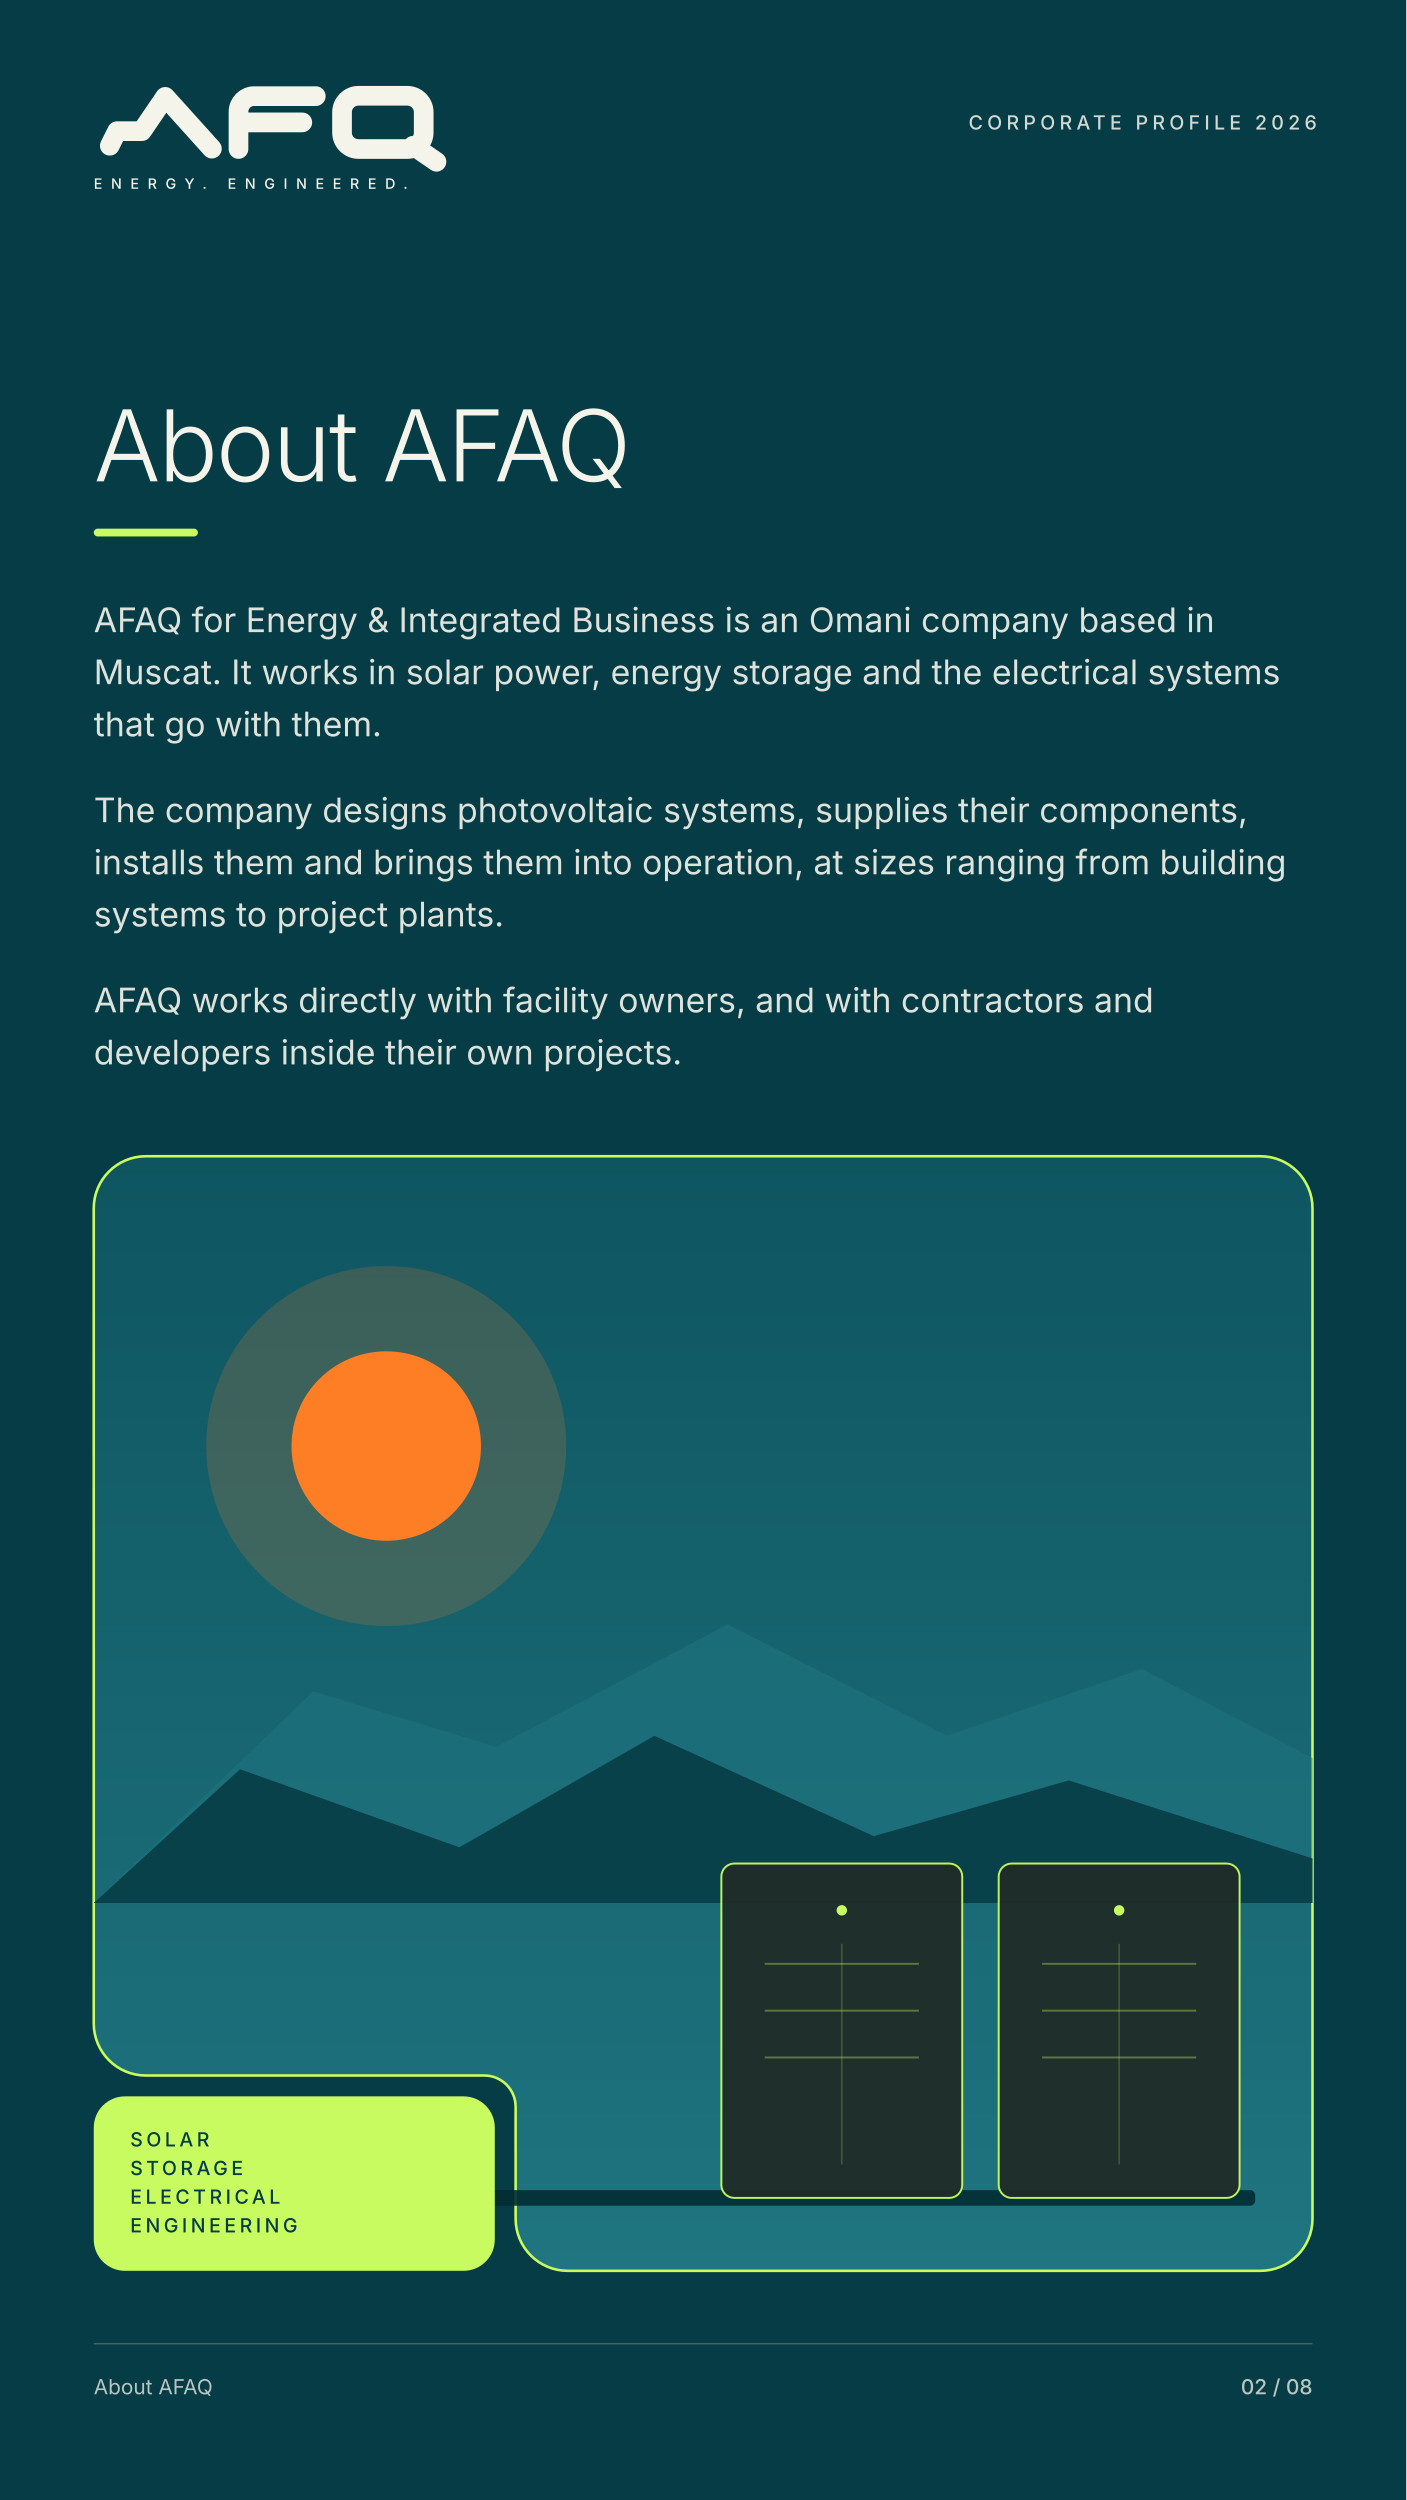
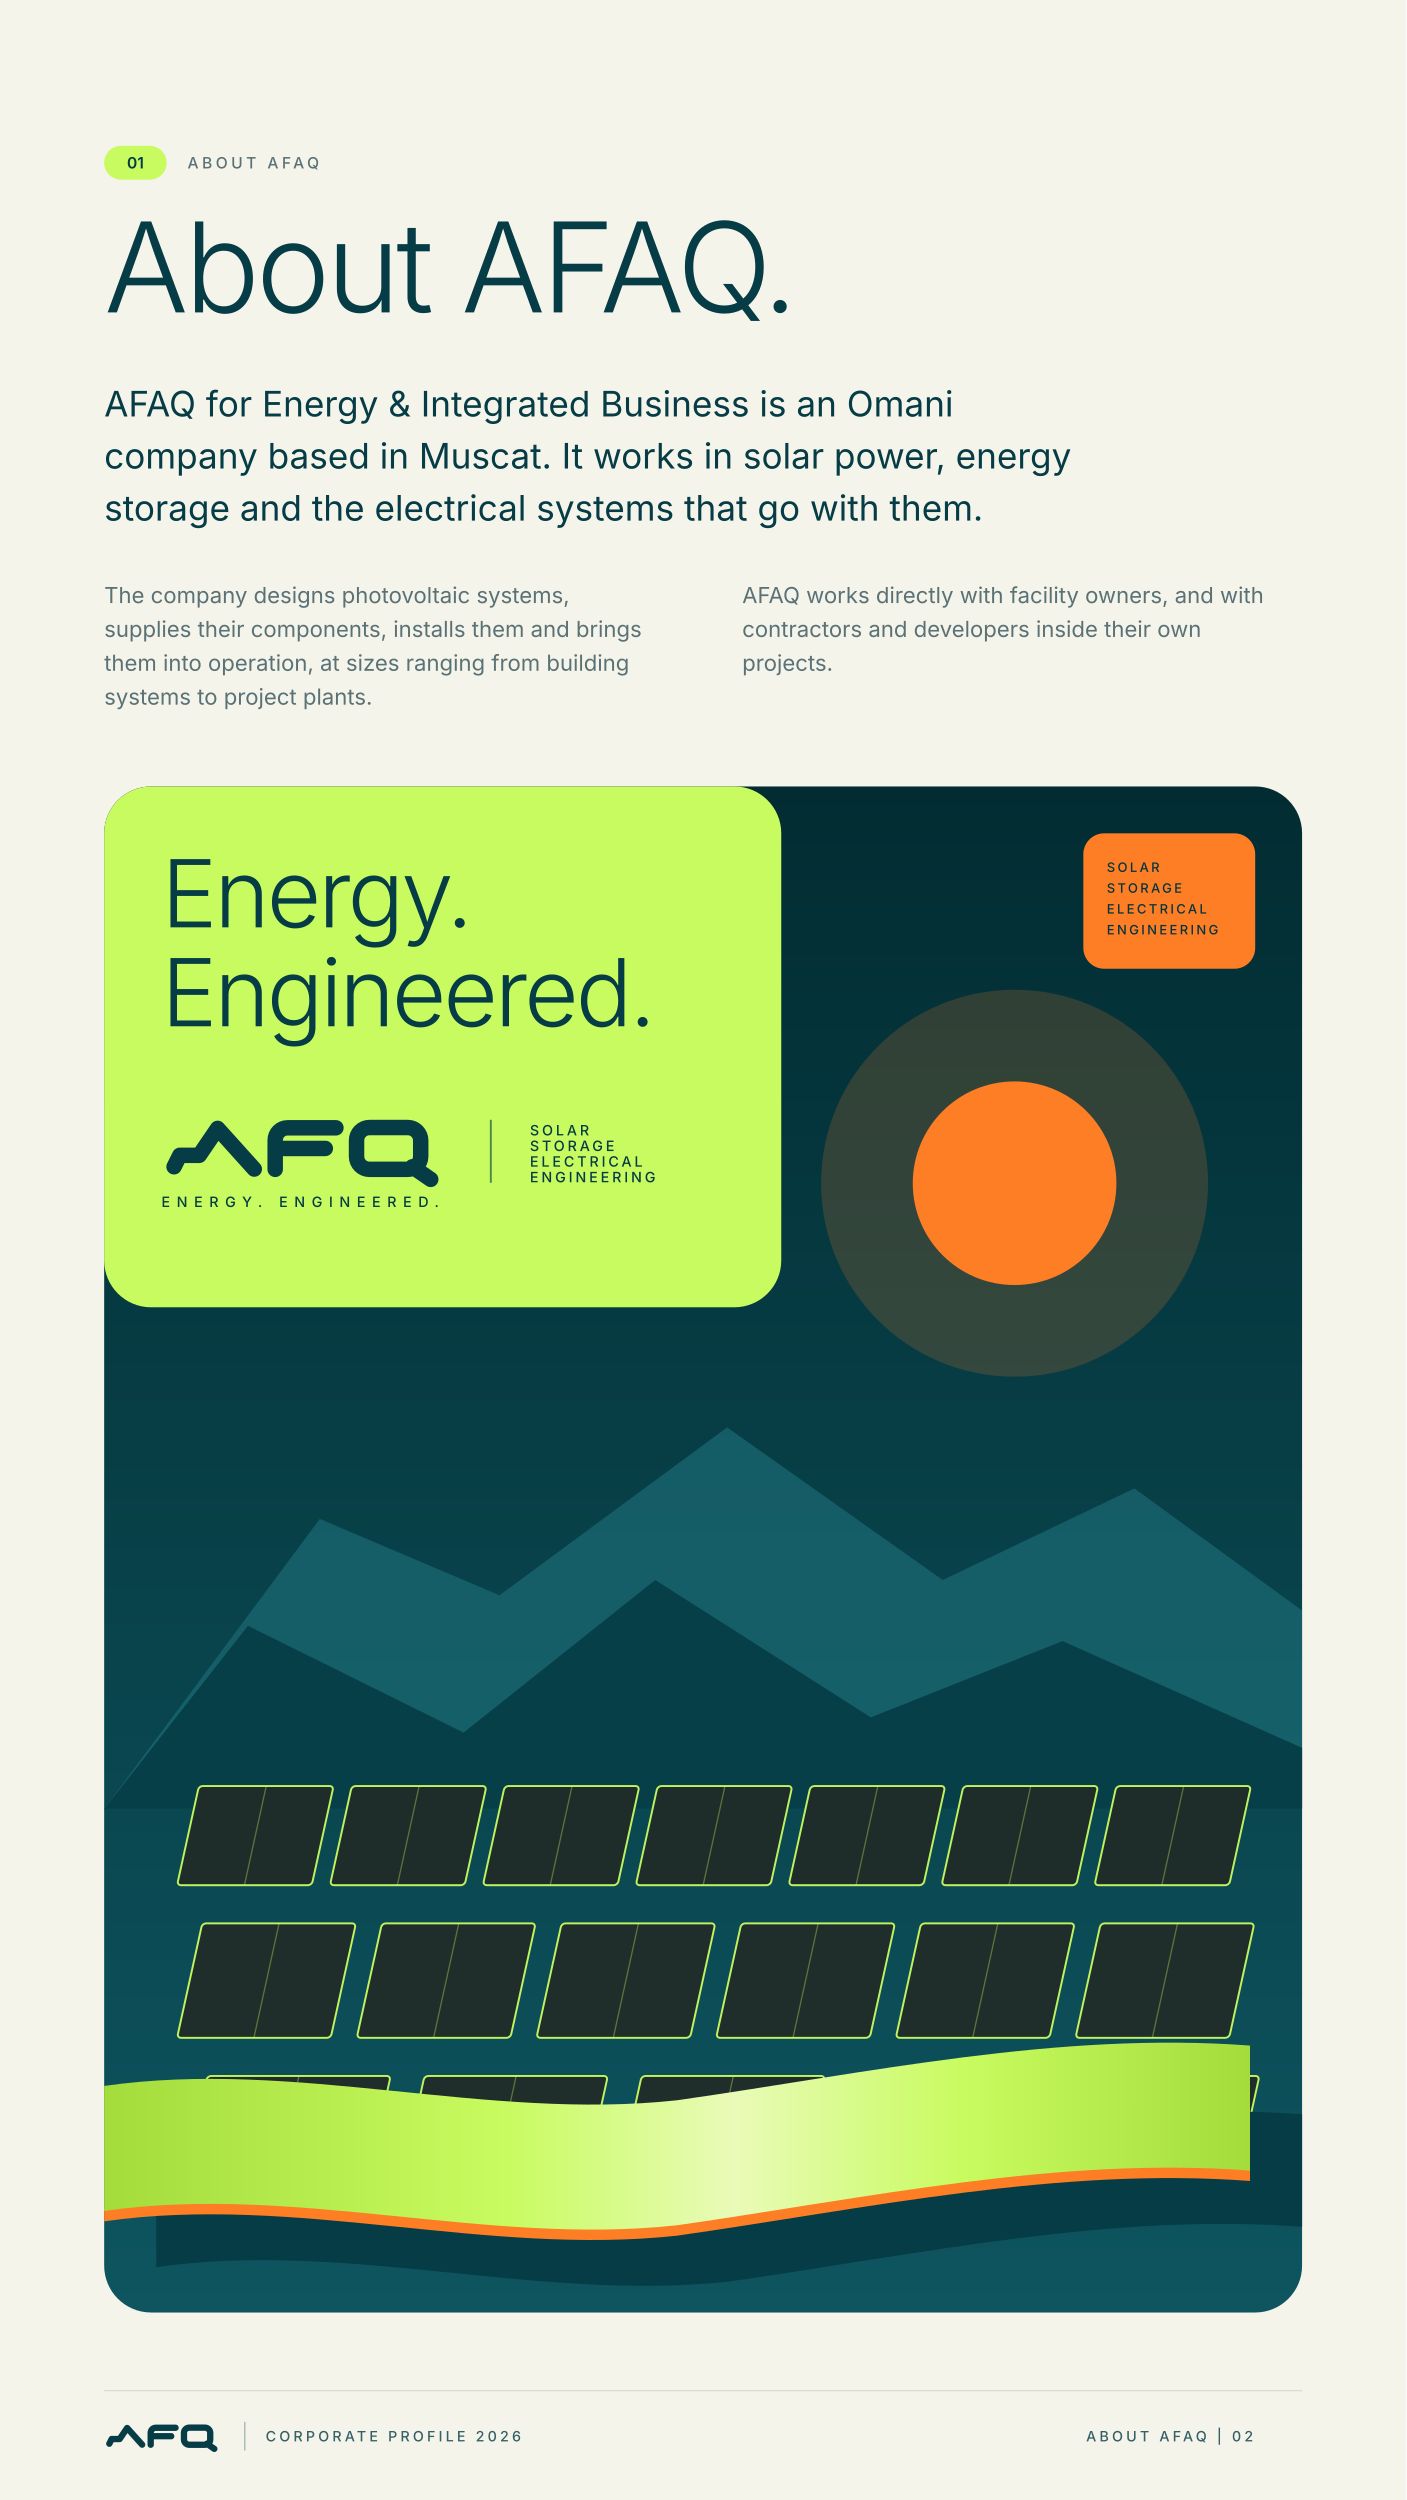
<svg xmlns="http://www.w3.org/2000/svg" width="1080" height="1920" viewBox="0 0 1080 1920">
  <defs>
-     <linearGradient id="grad-1" gradientUnits="userSpaceOnUse" x1="0" y1="888" x2="0" y2="1744">
-       <stop offset="0" stop-color="#0E5560" stop-opacity="1" />
-       <stop offset="1" stop-color="#1F7580" stop-opacity="1" />
+     <linearGradient id="grad-1" gradientUnits="userSpaceOnUse" x1="0" y1="604" x2="0" y2="1776">
+       <stop offset="0" stop-color="#022C32" stop-opacity="1" />
+       <stop offset="1" stop-color="#0E5560" stop-opacity="1" />
+     </linearGradient>
+     <linearGradient id="grad-2" gradientUnits="userSpaceOnUse" x1="80" y1="0" x2="960" y2="0">
+       <stop offset="0" stop-color="#A4DC3C" stop-opacity="1" />
+       <stop offset="0.35" stop-color="#C8FB5F" stop-opacity="1" />
+       <stop offset="0.55" stop-color="#E9FBB8" stop-opacity="1" />
+       <stop offset="0.75" stop-color="#C8FB5F" stop-opacity="1" />
+       <stop offset="1" stop-color="#A4DC3C" stop-opacity="1" />
    </linearGradient>
  </defs>
-   <rect id="Background" x="0" y="0" width="1080" height="1920" fill="#053C45" />
-   <g id="Header">
-     <g id="Logo-Lockup">
-       <g id="Wordmark-AFQ">
-         <path id="Letter-A" d="M 84.32 111.92 L 89.92 100.72 L 108.96 100.72 L 126.88 74.4 L 162.72 114.16" fill="none" stroke="#F5F4EB" stroke-width="15.12" stroke-linecap="round" stroke-linejoin="round" />
-         <path id="Letter-F" d="M 183.16 114.44 L 183.16 85.88 C 183.16 79.22 188.54 73.84 195.2 73.84 L 242.52 73.84 M 183.16 94 L 232.16 94" fill="none" stroke="#F5F4EB" stroke-width="15.12" stroke-linecap="round" stroke-linejoin="round" />
-         <path id="Letter-Q" d="M 262.68 86.16 C 262.68 79.2 268.32 73.56 275.28 73.56 L 312.8 73.56 C 319.76 73.56 325.4 79.2 325.4 86.16 L 325.4 101.84 C 325.4 108.8 319.76 114.44 312.8 114.44 L 275.28 114.44 C 268.32 114.44 262.68 108.8 262.68 101.84 Z M 317.28 111.92 L 335.2 124.24" fill="none" stroke="#F5F4EB" stroke-width="15.12" stroke-linecap="round" stroke-linejoin="round" />
-       </g>
-       <text id="Tagline" x="72" y="145" font-family="Inter" font-size="11" font-weight="500" fill="#F5F4EB" letter-spacing="6.6">ENERGY. ENGINEERED.</text>
-     </g>
-     <text id="Eyebrow" x="1011.3" y="99.46" font-family="Inter" font-size="15" font-weight="500" fill="#F5F4EB" letter-spacing="3.3" text-anchor="end" opacity="0.85">CORPORATE PROFILE 2026</text>
+   <rect id="Background" x="0" y="0" width="1080" height="1920" fill="#F5F4EB" />
+   <g id="Eyebrow">
+     <rect id="Eyebrow-Pill" x="80" y="112" width="48" height="26" rx="13" fill="#C8FB5F" />
+     <text id="Eyebrow-Number" x="104" y="129.37" font-family="Inter" font-size="12" font-weight="600" fill="#053C45" text-anchor="middle">01</text>
+     <text id="Eyebrow-Label" x="144" y="129.37" font-family="Inter" font-size="12" font-weight="500" fill="#5A7175" letter-spacing="2.64">ABOUT AFAQ</text>
  </g>
-   <text id="Title" x="72" y="369.65" font-family="Inter" font-size="76" font-weight="300" fill="#F5F4EB" letter-spacing="-1.52">About AFAQ</text>
-   <rect id="Accent-Rule" x="72" y="406" width="80" height="6" rx="3" fill="#C8FB5F" />
+   <text id="Title" x="80" y="239.92" font-family="Inter" font-size="96" font-weight="300" fill="#053C45" letter-spacing="-2.88">About AFAQ.</text>
  <g id="Body-1">
-     <text id="Body-1-line" x="72" y="485.46" font-family="Inter" font-size="26" font-weight="400" fill="#F5F4EB" opacity="0.9">AFAQ for Energy &amp; Integrated Business is an Omani company based in</text>
-     <text id="Body-1-line-2" x="72" y="525.46" font-family="Inter" font-size="26" font-weight="400" fill="#F5F4EB" opacity="0.9">Muscat. It works in solar power, energy storage and the electrical systems</text>
-     <text id="Body-1-line-3" x="72" y="565.46" font-family="Inter" font-size="26" font-weight="400" fill="#F5F4EB" opacity="0.9">that go with them.</text>
+     <text id="Body-1-line" x="80" y="319.82" font-family="Inter" font-size="27" font-weight="400" fill="#053C45">AFAQ for Energy &amp; Integrated Business is an Omani</text>
+     <text id="Body-1-line-2" x="80" y="359.82" font-family="Inter" font-size="27" font-weight="400" fill="#053C45">company based in Muscat. It works in solar power, energy</text>
+     <text id="Body-1-line-3" x="80" y="399.82" font-family="Inter" font-size="27" font-weight="400" fill="#053C45">storage and the electrical systems that go with them.</text>
  </g>
  <g id="Body-2">
-     <text id="Body-2-line" x="72" y="631.46" font-family="Inter" font-size="26" font-weight="400" fill="#F5F4EB" opacity="0.9">The company designs photovoltaic systems, supplies their components,</text>
-     <text id="Body-2-line-2" x="72" y="671.46" font-family="Inter" font-size="26" font-weight="400" fill="#F5F4EB" opacity="0.9">installs them and brings them into operation, at sizes ranging from building</text>
-     <text id="Body-2-line-3" x="72" y="711.46" font-family="Inter" font-size="26" font-weight="400" fill="#F5F4EB" opacity="0.9">systems to project plants.</text>
+     <text id="Body-2-line" x="80" y="463.18" font-family="Inter" font-size="17" font-weight="400" fill="#5A7175">The company designs photovoltaic systems,</text>
+     <text id="Body-2-line-2" x="80" y="489.18" font-family="Inter" font-size="17" font-weight="400" fill="#5A7175">supplies their components, installs them and brings</text>
+     <text id="Body-2-line-3" x="80" y="515.18" font-family="Inter" font-size="17" font-weight="400" fill="#5A7175">them into operation, at sizes ranging from building</text>
+     <text id="Body-2-line-4" x="80" y="541.18" font-family="Inter" font-size="17" font-weight="400" fill="#5A7175">systems to project plants.</text>
  </g>
  <g id="Body-3">
-     <text id="Body-3-line" x="72" y="777.46" font-family="Inter" font-size="26" font-weight="400" fill="#F5F4EB" opacity="0.9">AFAQ works directly with facility owners, and with contractors and</text>
-     <text id="Body-3-line-2" x="72" y="817.46" font-family="Inter" font-size="26" font-weight="400" fill="#F5F4EB" opacity="0.9">developers inside their own projects.</text>
+     <text id="Body-3-line" x="570" y="463.18" font-family="Inter" font-size="17" font-weight="400" fill="#5A7175">AFAQ works directly with facility owners, and with</text>
+     <text id="Body-3-line-2" x="570" y="489.18" font-family="Inter" font-size="17" font-weight="400" fill="#5A7175">contractors and developers inside their own</text>
+     <text id="Body-3-line-3" x="570" y="515.18" font-family="Inter" font-size="17" font-weight="400" fill="#5A7175">projects.</text>
  </g>
-   <g id="Photo-Site">
-     <path id="Photo-Site__set-image-fill" d="M 72 928 C 72 905.91 89.91 888 112 888 L 968 888 C 990.09 888 1008 905.91 1008 928 L 1008 1704 C 1008 1726.09 990.09 1744 968 1744 L 436 1744 C 413.91 1744 396 1726.09 396 1704 L 396 1618 C 396 1604.75 385.25 1594 372 1594 L 112 1594 C 89.91 1594 72 1576.09 72 1554 Z" fill="url(#grad-1)" stroke="#C8FB5F" stroke-width="2" stroke-linecap="butt" stroke-linejoin="round" />
+   <g id="Photo-Array">
+     <path id="Photo-Array__set-image-fill" d="M 80 640 C 80 620.12 96.12 604 116 604 L 964 604 C 983.88 604 1000 620.12 1000 640 L 1000 1740 C 1000 1759.88 983.88 1776 964 1776 L 116 1776 C 96.12 1776 80 1759.88 80 1740 Z" fill="url(#grad-1)" />
    <g id="Placeholder-Art--delete-after-placing-photo">
-       <circle id="Sun-Glow" cx="296.64" cy="1110.56" r="138.24" fill="#FD7E25" opacity="0.18" />
-       <circle id="Sun" cx="296.64" cy="1110.56" r="72.76" fill="#FD7E25" />
-       <path id="Mountains-Far" d="M 72 1461.52 L 240.48 1298.88 L 380.88 1341.68 L 558.72 1247.52 L 727.2 1333.12 L 876.96 1281.76 L 1008 1350.24 L 1008 1461.52 Z" fill="#1F7580" opacity="0.55" />
-       <path id="Mountains-Near" d="M 72 1461.52 L 184.32 1358.8 L 352.8 1418.72 L 502.56 1333.12 L 671.04 1410.16 L 820.8 1367.36 L 1008 1427.28 L 1008 1461.52 Z" fill="#053C45" opacity="0.9" />
-       <g id="Battery-Cabinets">
-         <rect id="Plinth" x="116" y="1682" width="848" height="12" rx="4" fill="#022C32" opacity="0.9" />
-         <path id="Cabinet-3" d="M 554 1441.2 C 554 1435.68 558.48 1431.2 564 1431.2 L 729 1431.2 C 734.52 1431.2 739 1435.68 739 1441.2 L 739 1678 C 739 1683.52 734.52 1688 729 1688 L 564 1688 C 558.48 1688 554 1683.52 554 1678 Z" fill="#202C28" stroke="#C8FB5F" stroke-width="1.5" stroke-linecap="round" stroke-linejoin="round" opacity="0.95" />
-         <path id="Cabinet-3-vent-1" d="M 587.3 1508.24 L 705.7 1508.24" fill="none" stroke="#C8FB5F" stroke-width="1.5" stroke-linecap="butt" stroke-linejoin="round" opacity="0.35" />
-         <path id="Cabinet-3-vent-2" d="M 587.3 1544.19 L 705.7 1544.19" fill="none" stroke="#C8FB5F" stroke-width="1.5" stroke-linecap="butt" stroke-linejoin="round" opacity="0.35" />
-         <path id="Cabinet-3-vent-3" d="M 587.3 1580.14 L 705.7 1580.14" fill="none" stroke="#C8FB5F" stroke-width="1.5" stroke-linecap="butt" stroke-linejoin="round" opacity="0.35" />
-         <circle id="Cabinet-3-led" cx="646.5" cy="1467.15" r="4" fill="#C8FB5F" />
-         <path id="Cabinet-3-door" d="M 646.5 1492.83 L 646.5 1662.32" fill="none" stroke="#C8FB5F" stroke-width="1" stroke-linecap="butt" stroke-linejoin="round" opacity="0.25" />
-         <path id="Cabinet-4" d="M 767 1441.2 C 767 1435.68 771.48 1431.2 777 1431.2 L 942 1431.2 C 947.52 1431.2 952 1435.68 952 1441.2 L 952 1678 C 952 1683.52 947.52 1688 942 1688 L 777 1688 C 771.48 1688 767 1683.52 767 1678 Z" fill="#202C28" stroke="#C8FB5F" stroke-width="1.5" stroke-linecap="round" stroke-linejoin="round" opacity="0.95" />
-         <path id="Cabinet-4-vent-1" d="M 800.3 1508.24 L 918.7 1508.24" fill="none" stroke="#C8FB5F" stroke-width="1.5" stroke-linecap="butt" stroke-linejoin="round" opacity="0.35" />
-         <path id="Cabinet-4-vent-2" d="M 800.3 1544.19 L 918.7 1544.19" fill="none" stroke="#C8FB5F" stroke-width="1.5" stroke-linecap="butt" stroke-linejoin="round" opacity="0.35" />
-         <path id="Cabinet-4-vent-3" d="M 800.3 1580.14 L 918.7 1580.14" fill="none" stroke="#C8FB5F" stroke-width="1.5" stroke-linecap="butt" stroke-linejoin="round" opacity="0.35" />
-         <circle id="Cabinet-4-led" cx="859.5" cy="1467.15" r="4" fill="#C8FB5F" />
-         <path id="Cabinet-4-door" d="M 859.5 1492.83 L 859.5 1662.32" fill="none" stroke="#C8FB5F" stroke-width="1" stroke-linecap="butt" stroke-linejoin="round" opacity="0.25" />
+       <circle id="Sun-Glow" cx="779.2" cy="908.72" r="148.58" fill="#FD7E25" opacity="0.18" />
+       <circle id="Sun" cx="779.2" cy="908.72" r="78.2" fill="#FD7E25" />
+       <path id="Mountains-Far" d="M 80 1389.24 L 245.6 1166.56 L 383.6 1225.16 L 558.4 1096.24 L 724 1213.44 L 871.2 1143.12 L 1000 1236.88 L 1000 1389.24 Z" fill="#1F7580" opacity="0.55" />
+       <path id="Mountains-Near" d="M 80 1389.24 L 190.4 1248.6 L 356 1330.64 L 503.2 1213.44 L 668.8 1318.92 L 816 1260.32 L 1000 1342.36 L 1000 1389.24 Z" fill="#053C45" opacity="0.9" />
+       <g id="Solar-Array">
+         <path id="Panel-1-1" d="M 152.12 1374.59 C 152.47 1372.97 154.1 1371.66 155.76 1371.66 L 253.19 1371.66 C 254.85 1371.66 255.9 1372.97 255.54 1374.59 L 240.07 1444.91 C 239.72 1446.53 238.09 1447.84 236.43 1447.84 L 139 1447.84 C 137.34 1447.84 136.29 1446.53 136.64 1444.91 Z" fill="#202C28" stroke="#C8FB5F" stroke-width="1.5" stroke-linecap="round" stroke-linejoin="round" opacity="0.95" />
+         <path id="Panel-1-1-line" d="M 204.47 1371.66 L 187.71 1447.84" fill="none" stroke="#C8FB5F" stroke-width="1" stroke-linecap="butt" stroke-linejoin="round" opacity="0.35" />
+         <path id="Panel-1-2" d="M 269.54 1374.59 C 269.9 1372.97 271.53 1371.66 273.19 1371.66 L 370.62 1371.66 C 372.27 1371.66 373.33 1372.97 372.97 1374.59 L 357.5 1444.91 C 357.15 1446.53 355.51 1447.84 353.86 1447.84 L 256.43 1447.84 C 254.77 1447.84 253.72 1446.53 254.07 1444.91 Z" fill="#202C28" stroke="#C8FB5F" stroke-width="1.5" stroke-linecap="round" stroke-linejoin="round" opacity="0.95" />
+         <path id="Panel-1-2-line" d="M 321.9 1371.66 L 305.14 1447.84" fill="none" stroke="#C8FB5F" stroke-width="1" stroke-linecap="butt" stroke-linejoin="round" opacity="0.35" />
+         <path id="Panel-1-3" d="M 386.97 1374.59 C 387.33 1372.97 388.96 1371.66 390.62 1371.66 L 488.05 1371.66 C 489.7 1371.66 490.76 1372.97 490.4 1374.59 L 474.93 1444.91 C 474.57 1446.53 472.94 1447.84 471.29 1447.84 L 373.86 1447.84 C 372.2 1447.84 371.15 1446.53 371.5 1444.91 Z" fill="#202C28" stroke="#C8FB5F" stroke-width="1.5" stroke-linecap="round" stroke-linejoin="round" opacity="0.95" />
+         <path id="Panel-1-3-line" d="M 439.33 1371.66 L 422.57 1447.84" fill="none" stroke="#C8FB5F" stroke-width="1" stroke-linecap="butt" stroke-linejoin="round" opacity="0.35" />
+         <path id="Panel-1-4" d="M 504.4 1374.59 C 504.76 1372.97 506.39 1371.66 508.05 1371.66 L 605.47 1371.66 C 607.13 1371.66 608.19 1372.97 607.83 1374.59 L 592.36 1444.91 C 592 1446.53 590.37 1447.84 588.71 1447.84 L 491.29 1447.84 C 489.63 1447.84 488.57 1446.53 488.93 1444.91 Z" fill="#202C28" stroke="#C8FB5F" stroke-width="1.5" stroke-linecap="round" stroke-linejoin="round" opacity="0.95" />
+         <path id="Panel-1-4-line" d="M 556.76 1371.66 L 540 1447.84" fill="none" stroke="#C8FB5F" stroke-width="1" stroke-linecap="butt" stroke-linejoin="round" opacity="0.35" />
+         <path id="Panel-1-5" d="M 621.83 1374.59 C 622.19 1372.97 623.82 1371.66 625.47 1371.66 L 722.9 1371.66 C 724.56 1371.66 725.61 1372.97 725.26 1374.59 L 709.79 1444.91 C 709.43 1446.53 707.8 1447.84 706.14 1447.84 L 608.71 1447.84 C 607.06 1447.84 606 1446.53 606.36 1444.91 Z" fill="#202C28" stroke="#C8FB5F" stroke-width="1.5" stroke-linecap="round" stroke-linejoin="round" opacity="0.95" />
+         <path id="Panel-1-5-line" d="M 674.19 1371.66 L 657.43 1447.84" fill="none" stroke="#C8FB5F" stroke-width="1" stroke-linecap="butt" stroke-linejoin="round" opacity="0.35" />
+         <path id="Panel-1-6" d="M 739.26 1374.59 C 739.61 1372.97 741.25 1371.66 742.9 1371.66 L 840.33 1371.66 C 841.99 1371.66 843.04 1372.97 842.69 1374.59 L 827.22 1444.91 C 826.86 1446.53 825.23 1447.84 823.57 1447.84 L 726.14 1447.84 C 724.49 1447.84 723.43 1446.53 723.79 1444.91 Z" fill="#202C28" stroke="#C8FB5F" stroke-width="1.5" stroke-linecap="round" stroke-linejoin="round" opacity="0.95" />
+         <path id="Panel-1-6-line" d="M 791.62 1371.66 L 774.86 1447.84" fill="none" stroke="#C8FB5F" stroke-width="1" stroke-linecap="butt" stroke-linejoin="round" opacity="0.35" />
+         <path id="Panel-1-7" d="M 856.69 1374.59 C 857.04 1372.97 858.67 1371.66 860.33 1371.66 L 957.76 1371.66 C 959.42 1371.66 960.47 1372.97 960.12 1374.59 L 944.64 1444.91 C 944.29 1446.53 942.66 1447.84 941 1447.84 L 843.57 1447.84 C 841.91 1447.84 840.86 1446.53 841.22 1444.91 Z" fill="#202C28" stroke="#C8FB5F" stroke-width="1.5" stroke-linecap="round" stroke-linejoin="round" opacity="0.95" />
+         <path id="Panel-1-7-line" d="M 909.05 1371.66 L 892.29 1447.84" fill="none" stroke="#C8FB5F" stroke-width="1" stroke-linecap="butt" stroke-linejoin="round" opacity="0.35" />
+         <path id="Panel-2-1" d="M 154.69 1480.07 C 155.05 1478.45 156.68 1477.14 158.34 1477.14 L 270.34 1477.14 C 271.99 1477.14 273.05 1478.45 272.69 1480.07 L 254.64 1562.11 C 254.29 1563.73 252.66 1565.04 251 1565.04 L 139 1565.04 C 137.34 1565.04 136.29 1563.73 136.64 1562.11 Z" fill="#202C28" stroke="#C8FB5F" stroke-width="1.5" stroke-linecap="round" stroke-linejoin="round" opacity="0.95" />
+         <path id="Panel-2-1-line" d="M 214.34 1477.14 L 195 1565.04" fill="none" stroke="#C8FB5F" stroke-width="1" stroke-linecap="butt" stroke-linejoin="round" opacity="0.35" />
+         <path id="Panel-2-2" d="M 292.69 1480.07 C 293.05 1478.45 294.68 1477.14 296.34 1477.14 L 408.34 1477.14 C 409.99 1477.14 411.05 1478.45 410.69 1480.07 L 392.64 1562.11 C 392.29 1563.73 390.66 1565.04 389 1565.04 L 277 1565.04 C 275.34 1565.04 274.29 1563.73 274.64 1562.11 Z" fill="#202C28" stroke="#C8FB5F" stroke-width="1.5" stroke-linecap="round" stroke-linejoin="round" opacity="0.95" />
+         <path id="Panel-2-2-line" d="M 352.34 1477.14 L 333 1565.04" fill="none" stroke="#C8FB5F" stroke-width="1" stroke-linecap="butt" stroke-linejoin="round" opacity="0.35" />
+         <path id="Panel-2-3" d="M 430.69 1480.07 C 431.05 1478.45 432.68 1477.14 434.34 1477.14 L 546.34 1477.14 C 547.99 1477.14 549.05 1478.45 548.69 1480.07 L 530.64 1562.11 C 530.29 1563.73 528.66 1565.04 527 1565.04 L 415 1565.04 C 413.34 1565.04 412.29 1563.73 412.64 1562.11 Z" fill="#202C28" stroke="#C8FB5F" stroke-width="1.5" stroke-linecap="round" stroke-linejoin="round" opacity="0.95" />
+         <path id="Panel-2-3-line" d="M 490.34 1477.14 L 471 1565.04" fill="none" stroke="#C8FB5F" stroke-width="1" stroke-linecap="butt" stroke-linejoin="round" opacity="0.35" />
+         <path id="Panel-2-4" d="M 568.69 1480.07 C 569.05 1478.45 570.68 1477.14 572.34 1477.14 L 684.34 1477.14 C 685.99 1477.14 687.05 1478.45 686.69 1480.07 L 668.64 1562.11 C 668.29 1563.73 666.66 1565.04 665 1565.04 L 553 1565.04 C 551.34 1565.04 550.29 1563.73 550.64 1562.11 Z" fill="#202C28" stroke="#C8FB5F" stroke-width="1.5" stroke-linecap="round" stroke-linejoin="round" opacity="0.95" />
+         <path id="Panel-2-4-line" d="M 628.34 1477.14 L 609 1565.04" fill="none" stroke="#C8FB5F" stroke-width="1" stroke-linecap="butt" stroke-linejoin="round" opacity="0.35" />
+         <path id="Panel-2-5" d="M 706.69 1480.07 C 707.05 1478.45 708.68 1477.14 710.34 1477.14 L 822.34 1477.14 C 823.99 1477.14 825.05 1478.45 824.69 1480.07 L 806.64 1562.11 C 806.29 1563.73 804.66 1565.04 803 1565.04 L 691 1565.04 C 689.34 1565.04 688.29 1563.73 688.64 1562.11 Z" fill="#202C28" stroke="#C8FB5F" stroke-width="1.5" stroke-linecap="round" stroke-linejoin="round" opacity="0.95" />
+         <path id="Panel-2-5-line" d="M 766.34 1477.14 L 747 1565.04" fill="none" stroke="#C8FB5F" stroke-width="1" stroke-linecap="butt" stroke-linejoin="round" opacity="0.35" />
+         <path id="Panel-2-6" d="M 844.69 1480.07 C 845.05 1478.45 846.68 1477.14 848.34 1477.14 L 960.34 1477.14 C 961.99 1477.14 963.05 1478.45 962.69 1480.07 L 944.64 1562.11 C 944.29 1563.73 942.66 1565.04 941 1565.04 L 829 1565.04 C 827.34 1565.04 826.29 1563.73 826.64 1562.11 Z" fill="#202C28" stroke="#C8FB5F" stroke-width="1.5" stroke-linecap="round" stroke-linejoin="round" opacity="0.95" />
+         <path id="Panel-2-6-line" d="M 904.34 1477.14 L 885 1565.04" fill="none" stroke="#C8FB5F" stroke-width="1" stroke-linecap="butt" stroke-linejoin="round" opacity="0.35" />
+         <path id="Panel-3-1" d="M 158.56 1597.27 C 158.92 1595.65 160.55 1594.34 162.21 1594.34 L 297.01 1594.34 C 298.66 1594.34 299.72 1595.65 299.36 1597.27 L 277.44 1696.89 C 277.09 1698.51 275.46 1699.82 273.8 1699.82 L 139 1699.82 C 137.34 1699.82 136.29 1698.51 136.64 1696.89 Z" fill="#202C28" stroke="#C8FB5F" stroke-width="1.5" stroke-linecap="round" stroke-linejoin="round" opacity="0.95" />
+         <path id="Panel-3-1-line" d="M 229.61 1594.34 L 206.4 1699.82" fill="none" stroke="#C8FB5F" stroke-width="1" stroke-linecap="butt" stroke-linejoin="round" opacity="0.35" />
+         <path id="Panel-3-2" d="M 325.36 1597.27 C 325.72 1595.65 327.35 1594.34 329.01 1594.34 L 463.81 1594.34 C 465.46 1594.34 466.52 1595.65 466.16 1597.27 L 444.24 1696.89 C 443.89 1698.51 442.26 1699.82 440.6 1699.82 L 305.8 1699.82 C 304.14 1699.82 303.09 1698.51 303.44 1696.89 Z" fill="#202C28" stroke="#C8FB5F" stroke-width="1.5" stroke-linecap="round" stroke-linejoin="round" opacity="0.95" />
+         <path id="Panel-3-2-line" d="M 396.41 1594.34 L 373.2 1699.82" fill="none" stroke="#C8FB5F" stroke-width="1" stroke-linecap="butt" stroke-linejoin="round" opacity="0.35" />
+         <path id="Panel-3-3" d="M 492.16 1597.27 C 492.52 1595.65 494.15 1594.34 495.81 1594.34 L 630.61 1594.34 C 632.26 1594.34 633.32 1595.65 632.96 1597.27 L 611.04 1696.89 C 610.69 1698.51 609.06 1699.82 607.4 1699.82 L 472.6 1699.82 C 470.94 1699.82 469.89 1698.51 470.24 1696.89 Z" fill="#202C28" stroke="#C8FB5F" stroke-width="1.5" stroke-linecap="round" stroke-linejoin="round" opacity="0.95" />
+         <path id="Panel-3-3-line" d="M 563.21 1594.34 L 540 1699.82" fill="none" stroke="#C8FB5F" stroke-width="1" stroke-linecap="butt" stroke-linejoin="round" opacity="0.35" />
+         <path id="Panel-3-4" d="M 658.96 1597.27 C 659.32 1595.65 660.95 1594.34 662.61 1594.34 L 797.41 1594.34 C 799.06 1594.34 800.12 1595.65 799.76 1597.27 L 777.84 1696.89 C 777.49 1698.51 775.86 1699.82 774.2 1699.82 L 639.4 1699.82 C 637.74 1699.82 636.69 1698.51 637.04 1696.89 Z" fill="#202C28" stroke="#C8FB5F" stroke-width="1.5" stroke-linecap="round" stroke-linejoin="round" opacity="0.95" />
+         <path id="Panel-3-4-line" d="M 730.01 1594.34 L 706.8 1699.82" fill="none" stroke="#C8FB5F" stroke-width="1" stroke-linecap="butt" stroke-linejoin="round" opacity="0.35" />
+         <path id="Panel-3-5" d="M 825.76 1597.27 C 826.12 1595.65 827.75 1594.34 829.41 1594.34 L 964.21 1594.34 C 965.86 1594.34 966.92 1595.65 966.56 1597.27 L 944.64 1696.89 C 944.29 1698.51 942.66 1699.82 941 1699.82 L 806.2 1699.82 C 804.54 1699.82 803.49 1698.51 803.84 1696.89 Z" fill="#202C28" stroke="#C8FB5F" stroke-width="1.5" stroke-linecap="round" stroke-linejoin="round" opacity="0.95" />
+         <path id="Panel-3-5-line" d="M 896.81 1594.34 L 873.6 1699.82" fill="none" stroke="#C8FB5F" stroke-width="1" stroke-linecap="butt" stroke-linejoin="round" opacity="0.35" />
      </g>
    </g>
  </g>
-   <g id="Services-Tab">
-     <rect id="Services-Tab-Shape" x="72" y="1610" width="308" height="134" rx="24" fill="#C8FB5F" />
-     <g id="Services-Tab-Text">
-       <text id="Services-Tab-Text-line" x="100" y="1648.46" font-family="Inter" font-size="15" font-weight="500" fill="#053C45" letter-spacing="2.7">SOLAR</text>
-       <text id="Services-Tab-Text-line-2" x="100" y="1670.46" font-family="Inter" font-size="15" font-weight="500" fill="#053C45" letter-spacing="2.7">STORAGE</text>
-       <text id="Services-Tab-Text-line-3" x="100" y="1692.46" font-family="Inter" font-size="15" font-weight="500" fill="#053C45" letter-spacing="2.7">ELECTRICAL</text>
-       <text id="Services-Tab-Text-line-4" x="100" y="1714.46" font-family="Inter" font-size="15" font-weight="500" fill="#053C45" letter-spacing="2.7">ENGINEERING</text>
+   <g id="Statement-Panel">
+     <rect id="Statement-Shape" x="80" y="604" width="520" height="400" rx="36" fill="#C8FB5F" />
+     <g id="Statement-Text">
+       <text id="Statement-Text-line" x="124" y="712.19" font-family="Inter" font-size="72" font-weight="300" fill="#053C45" letter-spacing="-2.16">Energy.</text>
+       <text id="Statement-Text-line-2" x="124" y="788.19" font-family="Inter" font-size="72" font-weight="300" fill="#053C45" letter-spacing="-2.16">Engineered.</text>
+     </g>
+     <g id="Logo-Lockup-Services">
+       <g id="Logo-Lockup">
+         <g id="Wordmark-AFQ">
+           <path id="Letter-A" d="M 133.68 896.08 L 138.08 887.28 L 153.04 887.28 L 167.12 866.6 L 195.28 897.84" fill="none" stroke="#053C45" stroke-width="11.88" stroke-linecap="round" stroke-linejoin="round" />
+           <path id="Letter-F" d="M 211.34 898.06 L 211.34 875.62 C 211.34 870.38 215.56 866.16 220.8 866.16 L 257.98 866.16 M 211.34 882 L 249.84 882" fill="none" stroke="#053C45" stroke-width="11.88" stroke-linecap="round" stroke-linejoin="round" />
+           <path id="Letter-Q" d="M 273.82 875.84 C 273.82 870.37 278.25 865.94 283.72 865.94 L 313.2 865.94 C 318.67 865.94 323.1 870.37 323.1 875.84 L 323.1 888.16 C 323.1 893.63 318.67 898.06 313.2 898.06 L 283.72 898.06 C 278.25 898.06 273.82 893.63 273.82 888.16 Z M 316.72 896.08 L 330.8 905.76" fill="none" stroke="#053C45" stroke-width="11.88" stroke-linecap="round" stroke-linejoin="round" />
+         </g>
+         <text id="Tagline" x="124" y="927" font-family="Inter" font-size="11" font-weight="500" fill="#053C45" letter-spacing="5.04">ENERGY. ENGINEERED.</text>
+       </g>
+       <path id="Lockup-Divider" d="M 376.96 860 L 376.96 908.4" fill="none" stroke="#053C45" stroke-width="1.5" stroke-linecap="butt" stroke-linejoin="round" opacity="0.6" />
+       <g id="Services">
+         <g id="Services-List">
+           <text id="Services-List-line" x="406.96" y="872" font-family="Inter" font-size="11" font-weight="500" fill="#053C45" letter-spacing="2.2">SOLAR</text>
+           <text id="Services-List-line-2" x="406.96" y="884" font-family="Inter" font-size="11" font-weight="500" fill="#053C45" letter-spacing="2.2">STORAGE</text>
+           <text id="Services-List-line-3" x="406.96" y="896" font-family="Inter" font-size="11" font-weight="500" fill="#053C45" letter-spacing="2.2">ELECTRICAL</text>
+           <text id="Services-List-line-4" x="406.96" y="908" font-family="Inter" font-size="11" font-weight="500" fill="#053C45" letter-spacing="2.2">ENGINEERING</text>
+         </g>
+       </g>
    </g>
  </g>
+   <g id="Label-Tab">
+     <rect id="Label-Tab-Shape" x="832" y="640" width="132" height="104" rx="16" fill="#FD7E25" />
+     <g id="Label-Tab-Text">
+       <text id="Label-Tab-Text-line" x="850" y="669.64" font-family="Inter" font-size="10" font-weight="500" fill="#03343D" letter-spacing="1.8">SOLAR</text>
+       <text id="Label-Tab-Text-line-2" x="850" y="685.64" font-family="Inter" font-size="10" font-weight="500" fill="#03343D" letter-spacing="1.8">STORAGE</text>
+       <text id="Label-Tab-Text-line-3" x="850" y="701.64" font-family="Inter" font-size="10" font-weight="500" fill="#03343D" letter-spacing="1.8">ELECTRICAL</text>
+       <text id="Label-Tab-Text-line-4" x="850" y="717.64" font-family="Inter" font-size="10" font-weight="500" fill="#03343D" letter-spacing="1.8">ENGINEERING</text>
+     </g>
+   </g>
+   <g id="Ribbon">
+     <path id="Ribbon-Teal" d="M 120 1654.8 C 267 1633.8 413 1681.8 560 1665.8 C 707 1644.8 853 1612.8 1000 1623.8 L 1000 1710.2 C 853 1699.2 707 1731.2 560 1752.2 C 413 1768.2 267 1720.2 120 1741.2 Z" fill="#053C45" />
+     <path id="Ribbon-Orange" d="M 80 1696 C 227 1675 373 1723 520 1707 C 667 1686 813 1654 960 1665 L 960 1675 C 813 1664 667 1696 520 1717 C 373 1733 227 1685 80 1706 Z" fill="#FD7E25" />
+     <path id="Ribbon-Lime" d="M 80 1602 C 227 1581 373 1629 520 1613 C 667 1592 813 1560 960 1571 L 960 1667 C 813 1656 667 1688 520 1709 C 373 1725 227 1677 80 1698 Z" fill="url(#grad-2)" />
+   </g>
  <g id="Footer">
-     <path id="Footer-Rule" d="M 72 1800 L 1008 1800" fill="none" stroke="#F5F4EB" stroke-width="1" stroke-linecap="butt" stroke-linejoin="round" opacity="0.25" />
-     <text id="Footer-Section" x="72" y="1838.82" font-family="Inter" font-size="16" font-weight="400" fill="#F5F4EB" opacity="0.75">About AFAQ</text>
-     <text id="Footer-Page" x="1008" y="1838.82" font-family="Inter" font-size="16" font-weight="500" fill="#F5F4EB" text-anchor="end" opacity="0.75">02 / 08</text>
+     <path id="Footer-Rule" d="M 80 1836 L 1000 1836" fill="none" stroke="#D9DCCF" stroke-width="1" stroke-linecap="butt" stroke-linejoin="round" />
+     <g id="Footer-Wordmark">
+       <path id="Letter-A-2" d="M 83.96 1876.76 L 85.76 1873.16 L 91.88 1873.16 L 97.64 1864.7 L 109.16 1877.48" fill="none" stroke="#053C45" stroke-width="4.86" stroke-linecap="round" stroke-linejoin="round" />
+       <path id="Letter-F-2" d="M 115.73 1877.57 L 115.73 1868.39 C 115.73 1866.25 117.46 1864.52 119.6 1864.52 L 134.81 1864.52 M 115.73 1871 L 131.48 1871" fill="none" stroke="#053C45" stroke-width="4.86" stroke-linecap="round" stroke-linejoin="round" />
+       <path id="Letter-Q-2" d="M 141.29 1868.48 C 141.29 1866.24 143.1 1864.43 145.34 1864.43 L 157.4 1864.43 C 159.64 1864.43 161.45 1866.24 161.45 1868.48 L 161.45 1873.52 C 161.45 1875.76 159.64 1877.57 157.4 1877.57 L 145.34 1877.57 C 143.1 1877.57 141.29 1875.76 141.29 1873.52 Z M 158.84 1876.76 L 164.6 1880.72" fill="none" stroke="#053C45" stroke-width="4.86" stroke-linecap="round" stroke-linejoin="round" />
+     </g>
+     <path id="Footer-Divider" d="M 188 1860 L 188 1882" fill="none" stroke="#053C45" stroke-width="1" stroke-linecap="butt" stroke-linejoin="round" opacity="0.35" />
+     <text id="Footer-Profile" x="204" y="1875" font-family="Inter" font-size="11" font-weight="500" fill="#053C45" letter-spacing="2.42" opacity="0.8">CORPORATE PROFILE 2026</text>
+     <text id="Footer-Section" x="962.42" y="1875" font-family="Inter" font-size="11" font-weight="500" fill="#053C45" letter-spacing="2.42" text-anchor="end" opacity="0.8">ABOUT AFAQ   |   02</text>
  </g>
</svg>
